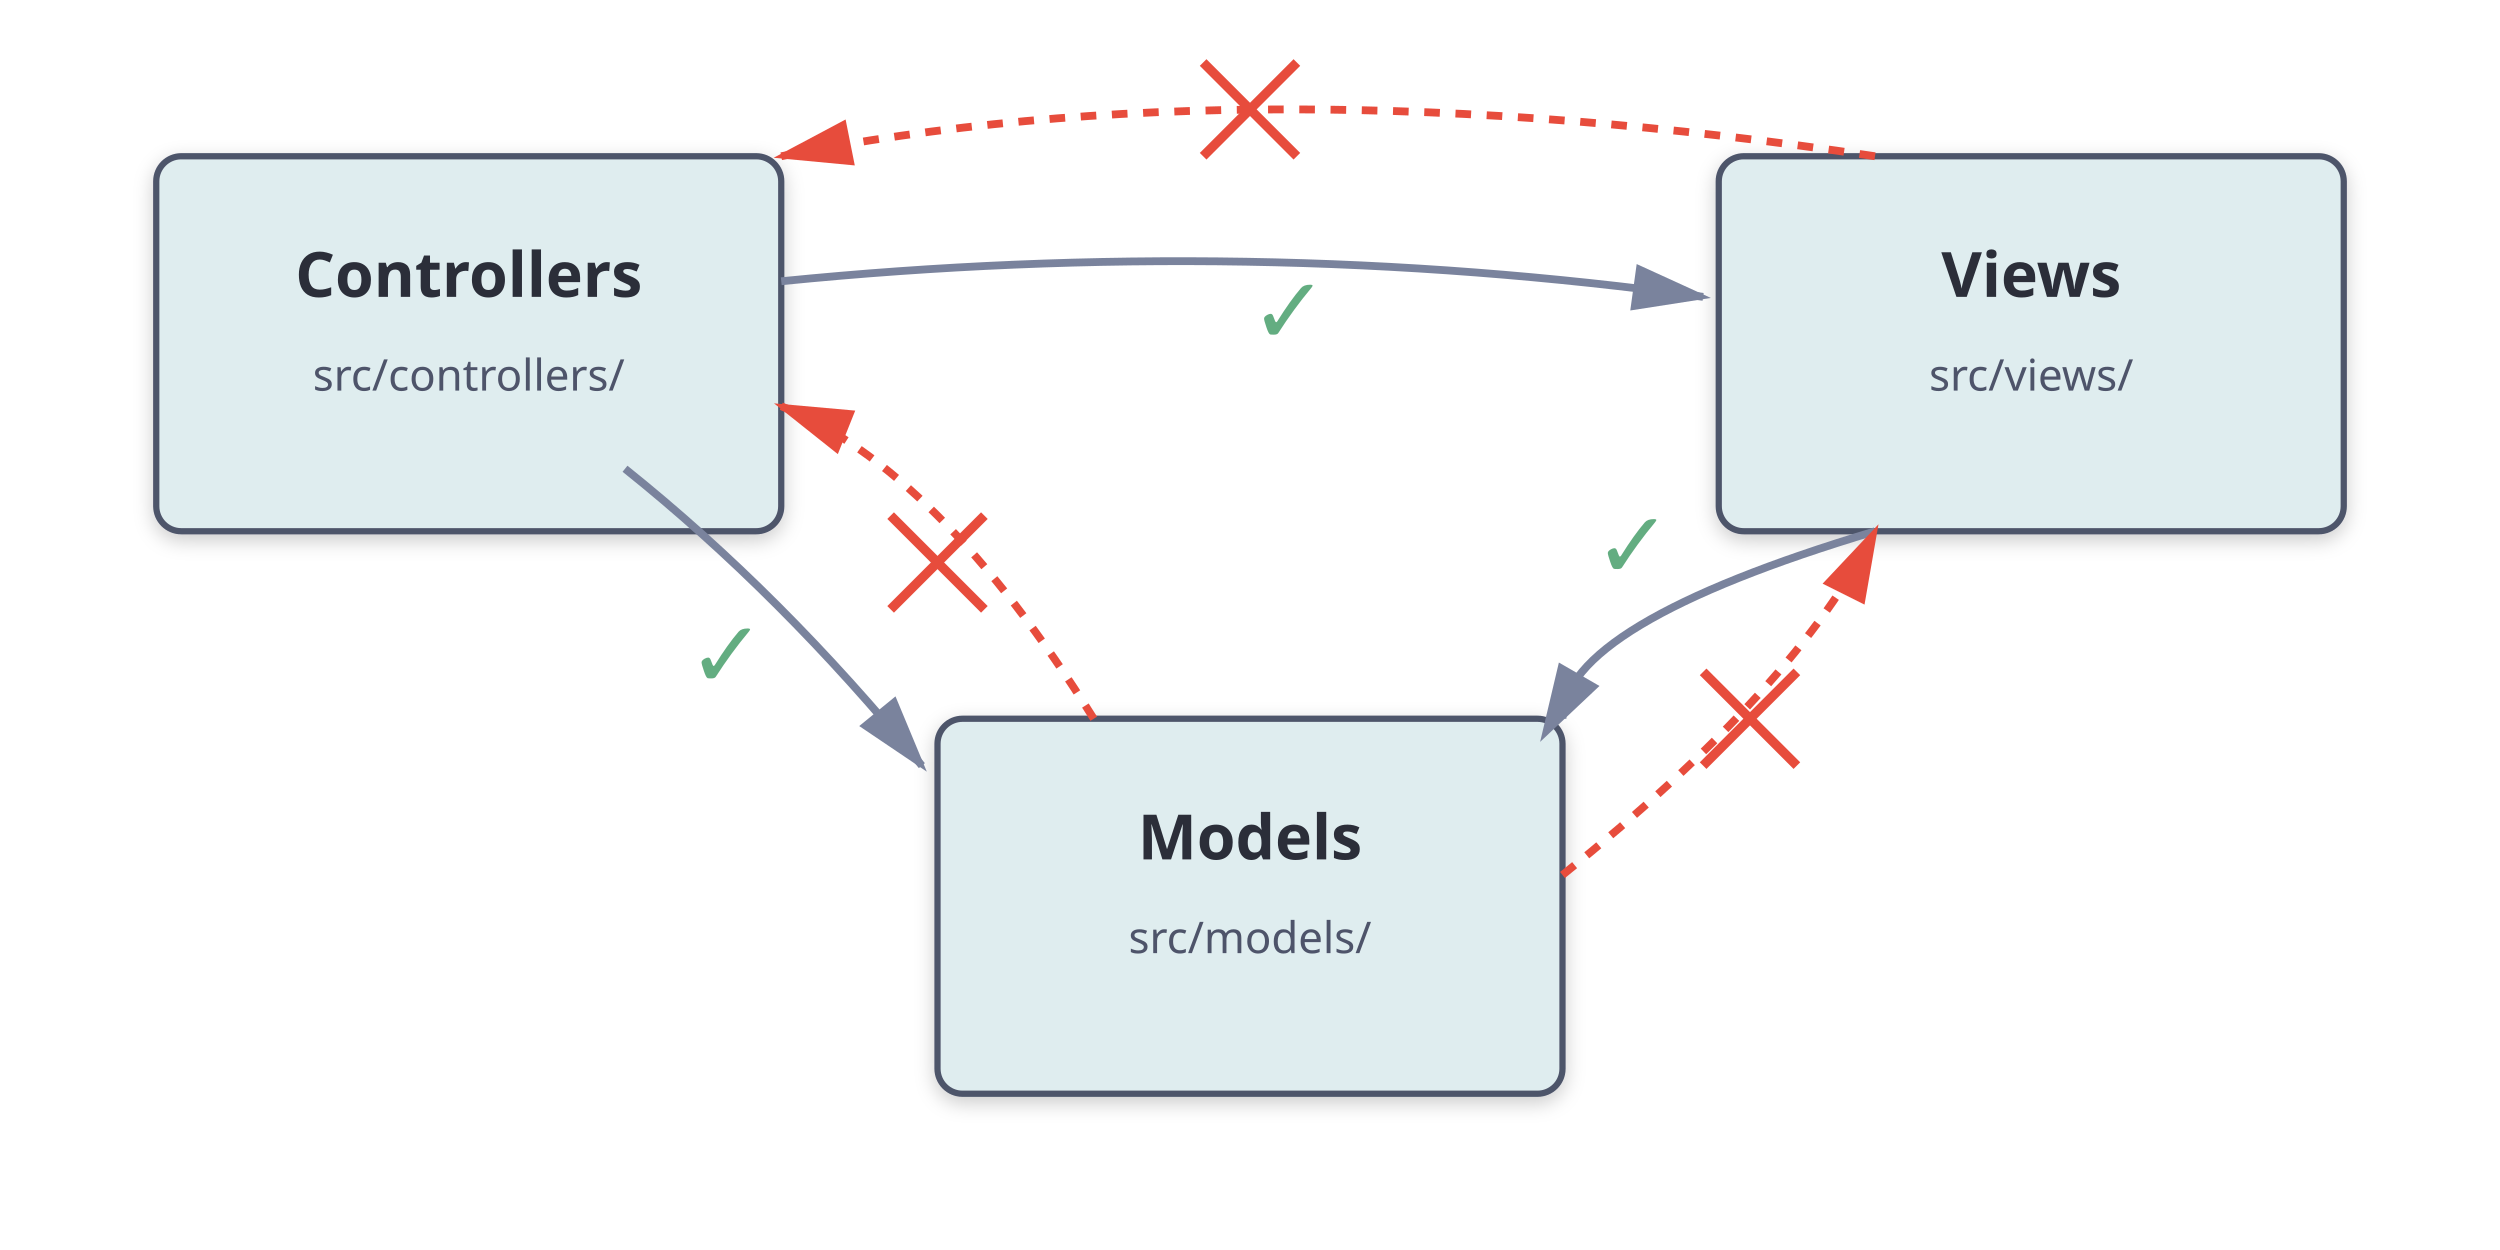
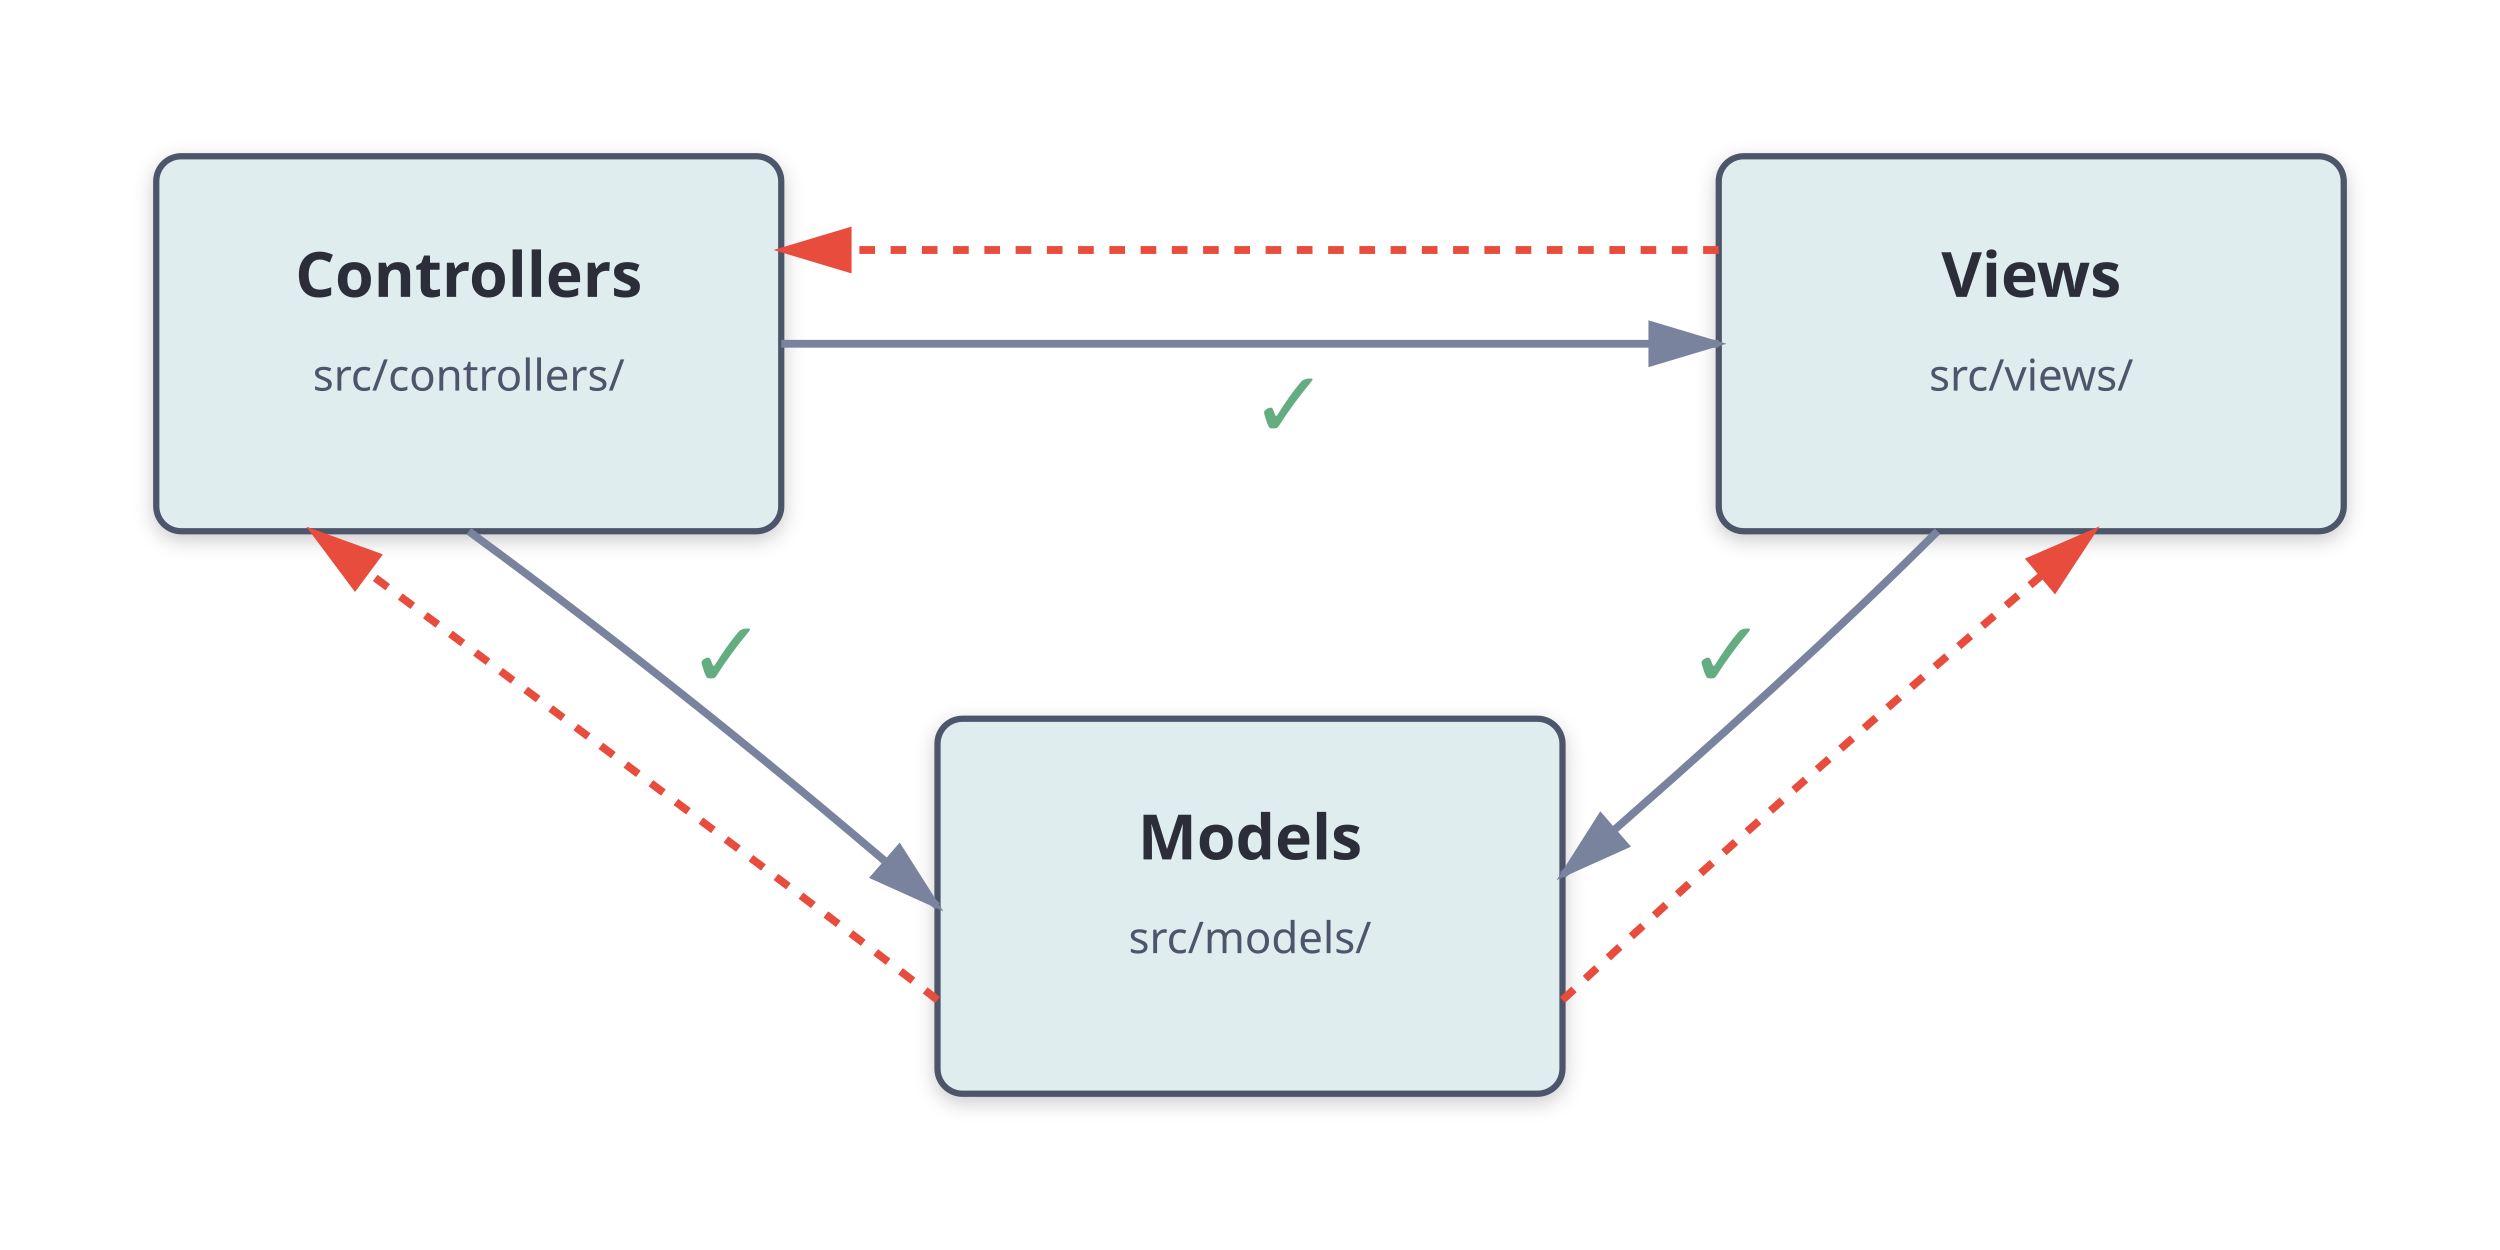
<svg xmlns="http://www.w3.org/2000/svg" width="800" height="400" viewBox="0 0 800 400">
  <defs>
    <marker id="arrowhead" markerWidth="10" markerHeight="10" refX="9" refY="3" orient="auto">
      <polygon points="0 0, 10 3, 0 6" fill="#7a839d" />
    </marker>
    <marker id="arrowhead-3" markerWidth="10" markerHeight="10" refX="6" refY="2" orient="120">
      <polygon points="0 0, 10 3, 0 6" fill="#7a839d" />
    </marker>
    <marker id="arrowhead-error" markerWidth="10" markerHeight="10" refX="9" refY="3" orient="auto">
      <polygon points="0 0, 10 3, 0 6" fill="#e74c3c" />
    </marker>
    <filter id="shadow" x="-50%" y="-50%" width="200%" height="200%">
      <feGaussianBlur in="SourceAlpha" stdDeviation="3" />
      <feOffset dx="0" dy="2" result="offsetblur" />
      <feComponentTransfer>
        <feFuncA type="linear" slope="0.2" />
      </feComponentTransfer>
      <feMerge>
        <feMergeNode />
        <feMergeNode in="SourceGraphic" />
      </feMerge>
    </filter>
  </defs>
  <rect x="50" y="50" width="200" height="120" rx="8" fill="#dfedef" stroke="#4e546a" stroke-width="2" filter="url(#shadow)" />
  <text x="150" y="95" text-anchor="middle" fill="#2b2e39" font-size="20" font-weight="600" font-family="sans-serif">Controllers</text>
  <text x="150" y="125" text-anchor="middle" fill="#4e546a" font-size="14" font-family="sans-serif">src/controllers/</text>
  <rect x="300" y="230" width="200" height="120" rx="8" fill="#dfedef" stroke="#4e546a" stroke-width="2" filter="url(#shadow)" />
  <text x="400" y="275" text-anchor="middle" fill="#2b2e39" font-size="20" font-weight="600" font-family="sans-serif">Models</text>
  <text x="400" y="305" text-anchor="middle" fill="#4e546a" font-size="14" font-family="sans-serif">src/models/</text>
  <rect x="550" y="50" width="200" height="120" rx="8" fill="#dfedef" stroke="#4e546a" stroke-width="2" filter="url(#shadow)" />
  <text x="650" y="95" text-anchor="middle" fill="#2b2e39" font-size="20" font-weight="600" font-family="sans-serif">Views</text>
  <text x="650" y="125" text-anchor="middle" fill="#4e546a" font-size="14" font-family="sans-serif">src/views/</text>
-   <path d="M 200 150 Q 250 190 295 245" stroke="#7a839d" stroke-width="2.5" fill="none" marker-end="url(#arrowhead)" />
+   <path d="M 150 170 Q 225 225 300 290" stroke="#7a839d" stroke-width="2.5" fill="none" marker-end="url(#arrowhead)" />
  <text x="220" y="220" fill="#63ad81" font-size="30" font-family="sans-serif">✓</text>
-   <path d="M 600 170 Q 500 200 500 230" stroke="#7a839d" stroke-width="2.5" fill="none" marker-end="url(#arrowhead-3)" />
-   <text x="510" y="185" fill="#63ad81" font-size="30" font-family="sans-serif">✓</text>
-   <path d="M 250 90 Q 400 75 545 95" stroke="#7a839d" stroke-width="2.5" fill="none" marker-end="url(#arrowhead)" />
-   <text x="400" y="110" fill="#63ad81" font-size="30" font-family="sans-serif">✓</text>
-   <path d="M 350 230 Q 300 150 250 130" stroke="#e74c3c" stroke-width="2.5" fill="none" marker-end="url(#arrowhead-error)" stroke-dasharray="5,5" />
-   <line x1="285" y1="165" x2="315" y2="195" stroke="#e74c3c" stroke-width="3" />
-   <line x1="315" y1="165" x2="285" y2="195" stroke="#e74c3c" stroke-width="3" />
-   <path d="M 500 280 Q 575 220 600 170" stroke="#e74c3c" stroke-width="2.5" fill="none" marker-end="url(#arrowhead-error)" stroke-dasharray="5,5" />
-   <line x1="545" y1="215" x2="575" y2="245" stroke="#e74c3c" stroke-width="3" />
-   <line x1="575" y1="215" x2="545" y2="245" stroke="#e74c3c" stroke-width="3" />
-   <path d="M 600 50 Q 400 20 250 50" stroke="#e74c3c" stroke-width="2.5" fill="none" marker-end="url(#arrowhead-error)" stroke-dasharray="5,5" />
-   <line x1="385" y1="20" x2="415" y2="50" stroke="#e74c3c" stroke-width="3" />
-   <line x1="415" y1="20" x2="385" y2="50" stroke="#e74c3c" stroke-width="3" />
+   <path d="M 620 170 Q 575 215 500 280" stroke="#7a839d" stroke-width="2.5" fill="none" marker-end="url(#arrowhead)" />
+   <text x="540" y="220" fill="#63ad81" font-size="30" font-family="sans-serif">✓</text>
+   <path d="M 250 110 Q 400 110 550 110" stroke="#7a839d" stroke-width="2.5" fill="none" marker-end="url(#arrowhead)" />
+   <text x="400" y="140" fill="#63ad81" font-size="30" font-family="sans-serif">✓</text>
+   <path d="M 300 320 Q 275 300 100 170" stroke="#e74c3c" stroke-width="2.5" fill="none" marker-end="url(#arrowhead-error)" stroke-dasharray="5,5" />
+   <path d="M 500 320 Q 575 250 670 170" stroke="#e74c3c" stroke-width="2.5" fill="none" marker-end="url(#arrowhead-error)" stroke-dasharray="5,5" />
+   <path d="M 550 80 Q 400 80 250 80" stroke="#e74c3c" stroke-width="2.5" fill="none" marker-end="url(#arrowhead-error)" stroke-dasharray="5,5" />
</svg>
